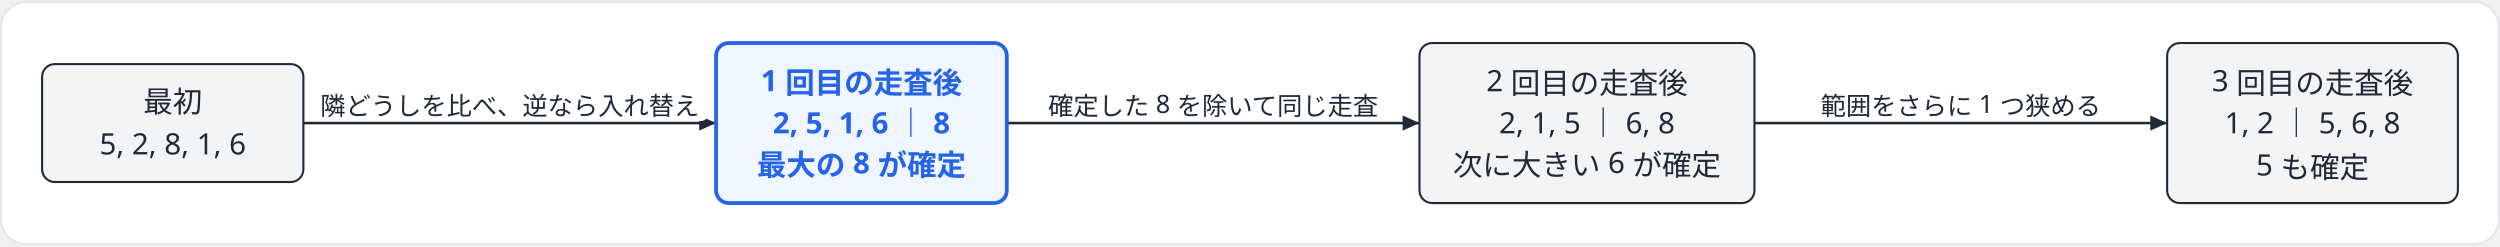
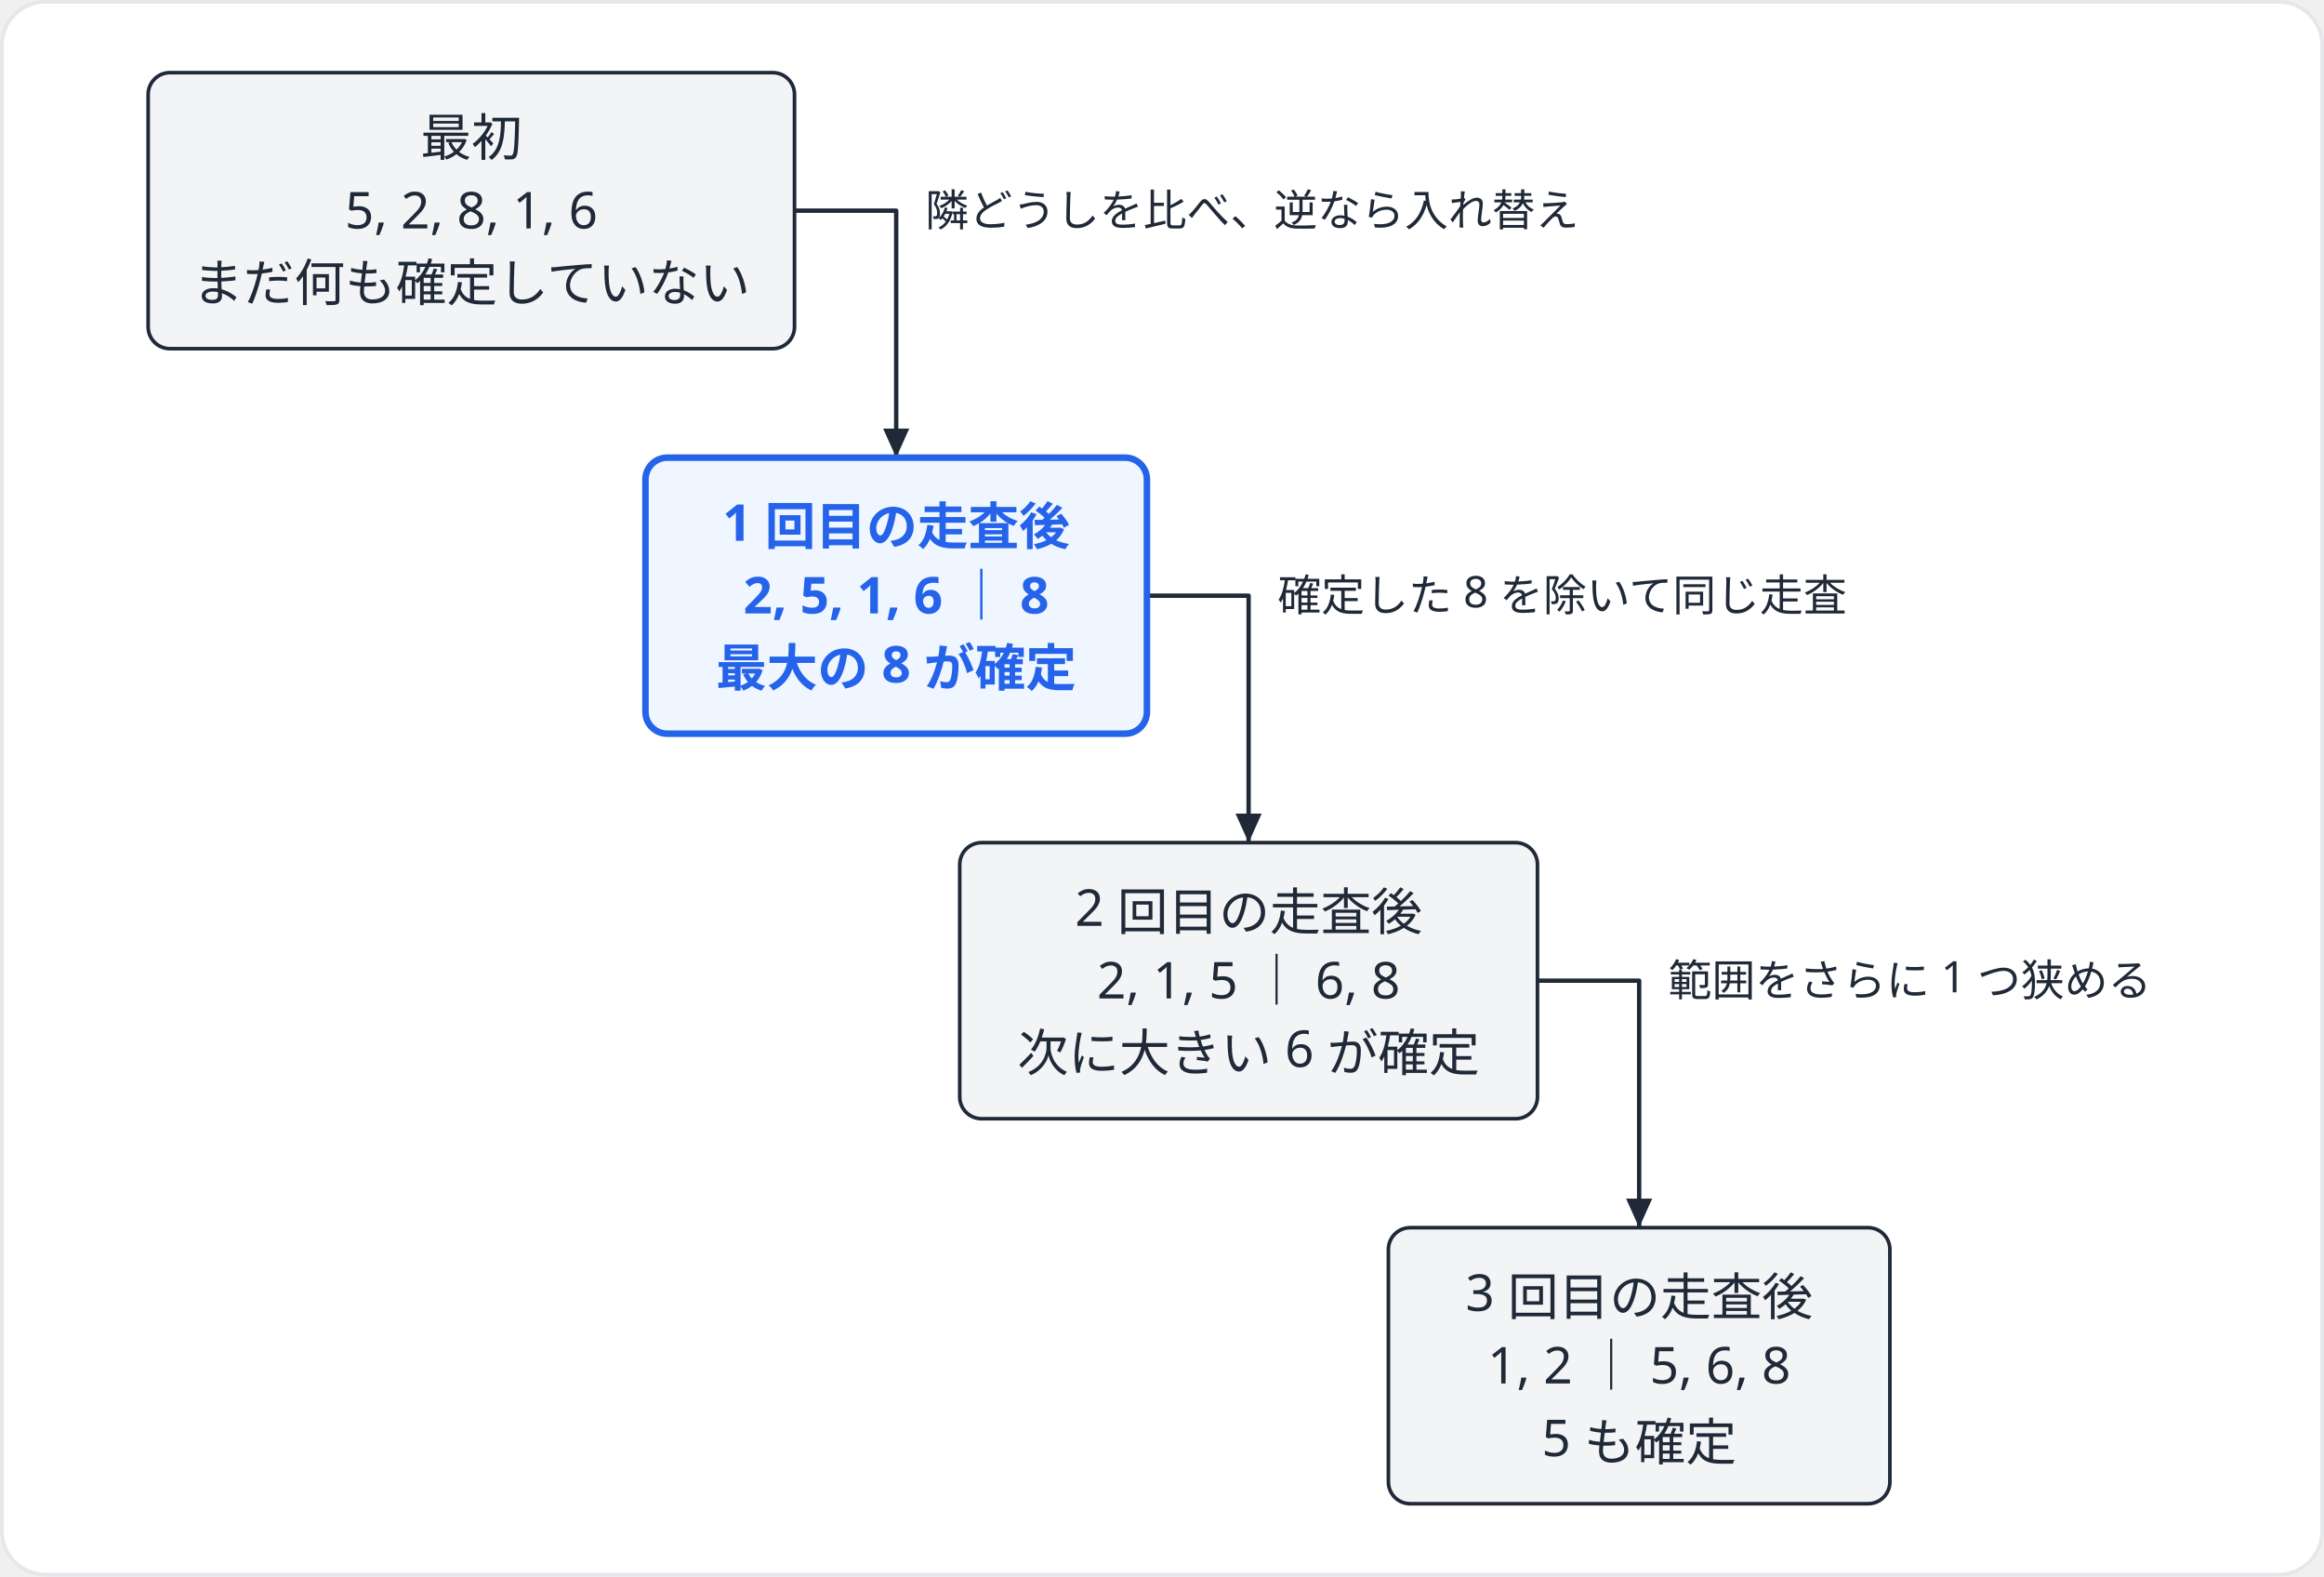
- <svg xmlns="http://www.w3.org/2000/svg" width="640" height="63" viewBox="0 0 1187.4 116">
-   <rect x="0.5" y="0.5" width="1186.4" height="115" rx="12" fill="#ffffff" stroke="#e5e7eb" stroke-width="1" />
-   <g transform="translate(20 20)">
-     <polyline points="124.1,38 320.1,38" fill="none" stroke="#1f2937" stroke-width="1.2" stroke-linejoin="round" />
-     <polygon points="320.1,38 312.1,41.6 312.1,34.4" fill="#1f2937" />
-     <polyline points="458.2,38 654.2,38" fill="none" stroke="#1f2937" stroke-width="1.2" stroke-linejoin="round" />
-     <polygon points="654.2,38 646.2,41.6 646.2,34.4" fill="#1f2937" />
-     <polyline points="813.3,38 1009.3,38" fill="none" stroke="#1f2937" stroke-width="1.2" stroke-linejoin="round" />
-     <polygon points="1009.3,38 1001.3,41.6 1001.3,34.4" fill="#1f2937" />
-     <rect x="0" y="10" width="124.1" height="56" rx="6" fill="#f3f4f6" stroke="#1f2937" stroke-width="1" />
-     <text x="62.05" y="32.9" font-family="Hiragino Sans, Hiragino Kaku Gothic ProN, Noto Sans JP, Yu Gothic, Meiryo, sans-serif" font-size="14" fill="#1f2937" text-anchor="middle">最初</text>
-     <text x="62.05" y="52.9" font-family="Hiragino Sans, Hiragino Kaku Gothic ProN, Noto Sans JP, Yu Gothic, Meiryo, sans-serif" font-size="14" fill="#1f2937" text-anchor="middle">5, 2, 8, 1, 6</text>
-     <rect x="320.1" y="0" width="138.1" height="76" rx="6" fill="#eff6ff" stroke="#2563eb" stroke-width="1.8" />
-     <text x="389.15" y="22.9" font-family="Hiragino Sans, Hiragino Kaku Gothic ProN, Noto Sans JP, Yu Gothic, Meiryo, sans-serif" font-size="14" fill="#2563eb" text-anchor="middle" font-weight="600">1 回目の走査後</text>
-     <text x="389.15" y="42.9" font-family="Hiragino Sans, Hiragino Kaku Gothic ProN, Noto Sans JP, Yu Gothic, Meiryo, sans-serif" font-size="14" fill="#2563eb" text-anchor="middle" font-weight="600">2, 5, 1, 6 ｜ 8</text>
-     <text x="389.15" y="62.9" font-family="Hiragino Sans, Hiragino Kaku Gothic ProN, Noto Sans JP, Yu Gothic, Meiryo, sans-serif" font-size="14" fill="#2563eb" text-anchor="middle" font-weight="600">最大の 8 が確定</text>
-     <rect x="654.2" y="0" width="159.1" height="76" rx="6" fill="#f3f4f6" stroke="#1f2937" stroke-width="1" />
-     <text x="733.75" y="22.9" font-family="Hiragino Sans, Hiragino Kaku Gothic ProN, Noto Sans JP, Yu Gothic, Meiryo, sans-serif" font-size="14" fill="#1f2937" text-anchor="middle">2 回目の走査後</text>
-     <text x="733.75" y="42.9" font-family="Hiragino Sans, Hiragino Kaku Gothic ProN, Noto Sans JP, Yu Gothic, Meiryo, sans-serif" font-size="14" fill="#1f2937" text-anchor="middle">2, 1, 5 ｜ 6, 8</text>
-     <text x="733.75" y="62.9" font-family="Hiragino Sans, Hiragino Kaku Gothic ProN, Noto Sans JP, Yu Gothic, Meiryo, sans-serif" font-size="14" fill="#1f2937" text-anchor="middle">次に大きい 6 が確定</text>
-     <rect x="1009.3" y="0" width="138.1" height="76" rx="6" fill="#f3f4f6" stroke="#1f2937" stroke-width="1" />
-     <text x="1078.35" y="22.9" font-family="Hiragino Sans, Hiragino Kaku Gothic ProN, Noto Sans JP, Yu Gothic, Meiryo, sans-serif" font-size="14" fill="#1f2937" text-anchor="middle">3 回目の走査後</text>
-     <text x="1078.35" y="42.9" font-family="Hiragino Sans, Hiragino Kaku Gothic ProN, Noto Sans JP, Yu Gothic, Meiryo, sans-serif" font-size="14" fill="#1f2937" text-anchor="middle">1, 2 ｜ 5, 6, 8</text>
-     <text x="1078.35" y="62.9" font-family="Hiragino Sans, Hiragino Kaku Gothic ProN, Noto Sans JP, Yu Gothic, Meiryo, sans-serif" font-size="14" fill="#1f2937" text-anchor="middle">5 も確定</text>
-     <rect x="128.1" y="21" width="188" height="16" rx="3" fill="#ffffff" />
-     <text x="222.1" y="34.2" font-family="Hiragino Sans, Hiragino Kaku Gothic ProN, Noto Sans JP, Yu Gothic, Meiryo, sans-serif" font-size="12" fill="#1f2937" text-anchor="middle">隣どうしを比べ、逆なら入れ替え</text>
-     <rect x="470.3" y="21" width="171.8" height="16" rx="3" fill="#ffffff" />
-     <text x="556.2" y="34.2" font-family="Hiragino Sans, Hiragino Kaku Gothic ProN, Noto Sans JP, Yu Gothic, Meiryo, sans-serif" font-size="12" fill="#1f2937" text-anchor="middle">確定した 8 を除いて同じ走査</text>
-     <rect x="837.4" y="21" width="147.8" height="16" rx="3" fill="#ffffff" />
-     <text x="911.3" y="34.2" font-family="Hiragino Sans, Hiragino Kaku Gothic ProN, Noto Sans JP, Yu Gothic, Meiryo, sans-serif" font-size="12" fill="#1f2937" text-anchor="middle">範囲をさらに 1 つ狭める</text>
+ <svg xmlns="http://www.w3.org/2000/svg" width="640" height="434" viewBox="0 0 640 434">
+   <rect x="0.5" y="0.5" width="639" height="433" rx="12" fill="#ffffff" stroke="#e5e7eb" stroke-width="1" />
+   <g transform="translate(40.8 20)">
+     <polyline points="178,38 206,38 206,106" fill="none" stroke="#1f2937" stroke-width="1.2" stroke-linejoin="round" />
+     <polygon points="206,106 202.4,98 209.6,98" fill="#1f2937" />
+     <polyline points="275.05,144 303.05,144 303.05,212" fill="none" stroke="#1f2937" stroke-width="1.2" stroke-linejoin="round" />
+     <polygon points="303.05,212 299.45,204 306.65,204" fill="#1f2937" />
+     <polyline points="382.6,250 410.6,250 410.6,318" fill="none" stroke="#1f2937" stroke-width="1.2" stroke-linejoin="round" />
+     <polygon points="410.6,318 407,310 414.2,310" fill="#1f2937" />
+     <rect x="0" y="0" width="178" height="76" rx="6" fill="#f3f4f6" stroke="#1f2937" stroke-width="1" />
+     <text x="89" y="22.9" font-family="Hiragino Sans, Hiragino Kaku Gothic ProN, Noto Sans JP, Yu Gothic, Meiryo, sans-serif" font-size="14" fill="#1f2937" text-anchor="middle">最初</text>
+     <text x="89" y="42.9" font-family="Hiragino Sans, Hiragino Kaku Gothic ProN, Noto Sans JP, Yu Gothic, Meiryo, sans-serif" font-size="14" fill="#1f2937" text-anchor="middle">5, 2, 8, 1, 6</text>
+     <text x="89" y="62.9" font-family="Hiragino Sans, Hiragino Kaku Gothic ProN, Noto Sans JP, Yu Gothic, Meiryo, sans-serif" font-size="14" fill="#1f2937" text-anchor="middle">まだ何も確定していない</text>
+     <rect x="136.95" y="106" width="138.1" height="76" rx="6" fill="#eff6ff" stroke="#2563eb" stroke-width="1.8" />
+     <text x="206" y="128.9" font-family="Hiragino Sans, Hiragino Kaku Gothic ProN, Noto Sans JP, Yu Gothic, Meiryo, sans-serif" font-size="14" fill="#2563eb" text-anchor="middle" font-weight="600">1 回目の走査後</text>
+     <text x="206" y="148.9" font-family="Hiragino Sans, Hiragino Kaku Gothic ProN, Noto Sans JP, Yu Gothic, Meiryo, sans-serif" font-size="14" fill="#2563eb" text-anchor="middle" font-weight="600">2, 5, 1, 6 ｜ 8</text>
+     <text x="206" y="168.9" font-family="Hiragino Sans, Hiragino Kaku Gothic ProN, Noto Sans JP, Yu Gothic, Meiryo, sans-serif" font-size="14" fill="#2563eb" text-anchor="middle" font-weight="600">最大の 8 が確定</text>
+     <rect x="223.5" y="212" width="159.1" height="76" rx="6" fill="#f3f4f6" stroke="#1f2937" stroke-width="1" />
+     <text x="303.05" y="234.9" font-family="Hiragino Sans, Hiragino Kaku Gothic ProN, Noto Sans JP, Yu Gothic, Meiryo, sans-serif" font-size="14" fill="#1f2937" text-anchor="middle">2 回目の走査後</text>
+     <text x="303.05" y="254.9" font-family="Hiragino Sans, Hiragino Kaku Gothic ProN, Noto Sans JP, Yu Gothic, Meiryo, sans-serif" font-size="14" fill="#1f2937" text-anchor="middle">2, 1, 5 ｜ 6, 8</text>
+     <text x="303.05" y="274.9" font-family="Hiragino Sans, Hiragino Kaku Gothic ProN, Noto Sans JP, Yu Gothic, Meiryo, sans-serif" font-size="14" fill="#1f2937" text-anchor="middle">次に大きい 6 が確定</text>
+     <rect x="341.55" y="318" width="138.1" height="76" rx="6" fill="#f3f4f6" stroke="#1f2937" stroke-width="1" />
+     <text x="410.6" y="340.9" font-family="Hiragino Sans, Hiragino Kaku Gothic ProN, Noto Sans JP, Yu Gothic, Meiryo, sans-serif" font-size="14" fill="#1f2937" text-anchor="middle">3 回目の走査後</text>
+     <text x="410.6" y="360.9" font-family="Hiragino Sans, Hiragino Kaku Gothic ProN, Noto Sans JP, Yu Gothic, Meiryo, sans-serif" font-size="14" fill="#1f2937" text-anchor="middle">1, 2 ｜ 5, 6, 8</text>
+     <text x="410.6" y="380.9" font-family="Hiragino Sans, Hiragino Kaku Gothic ProN, Noto Sans JP, Yu Gothic, Meiryo, sans-serif" font-size="14" fill="#1f2937" text-anchor="middle">5 も確定</text>
+     <text x="214" y="42.2" font-family="Hiragino Sans, Hiragino Kaku Gothic ProN, Noto Sans JP, Yu Gothic, Meiryo, sans-serif" font-size="12" fill="#1f2937" text-anchor="start">隣どうしを比べ、逆なら入れ替え</text>
+     <text x="311.05" y="148.2" font-family="Hiragino Sans, Hiragino Kaku Gothic ProN, Noto Sans JP, Yu Gothic, Meiryo, sans-serif" font-size="12" fill="#1f2937" text-anchor="start">確定した 8 を除いて同じ走査</text>
+     <text x="418.6" y="254.2" font-family="Hiragino Sans, Hiragino Kaku Gothic ProN, Noto Sans JP, Yu Gothic, Meiryo, sans-serif" font-size="12" fill="#1f2937" text-anchor="start">範囲をさらに 1 つ狭める</text>
  </g>
</svg>
